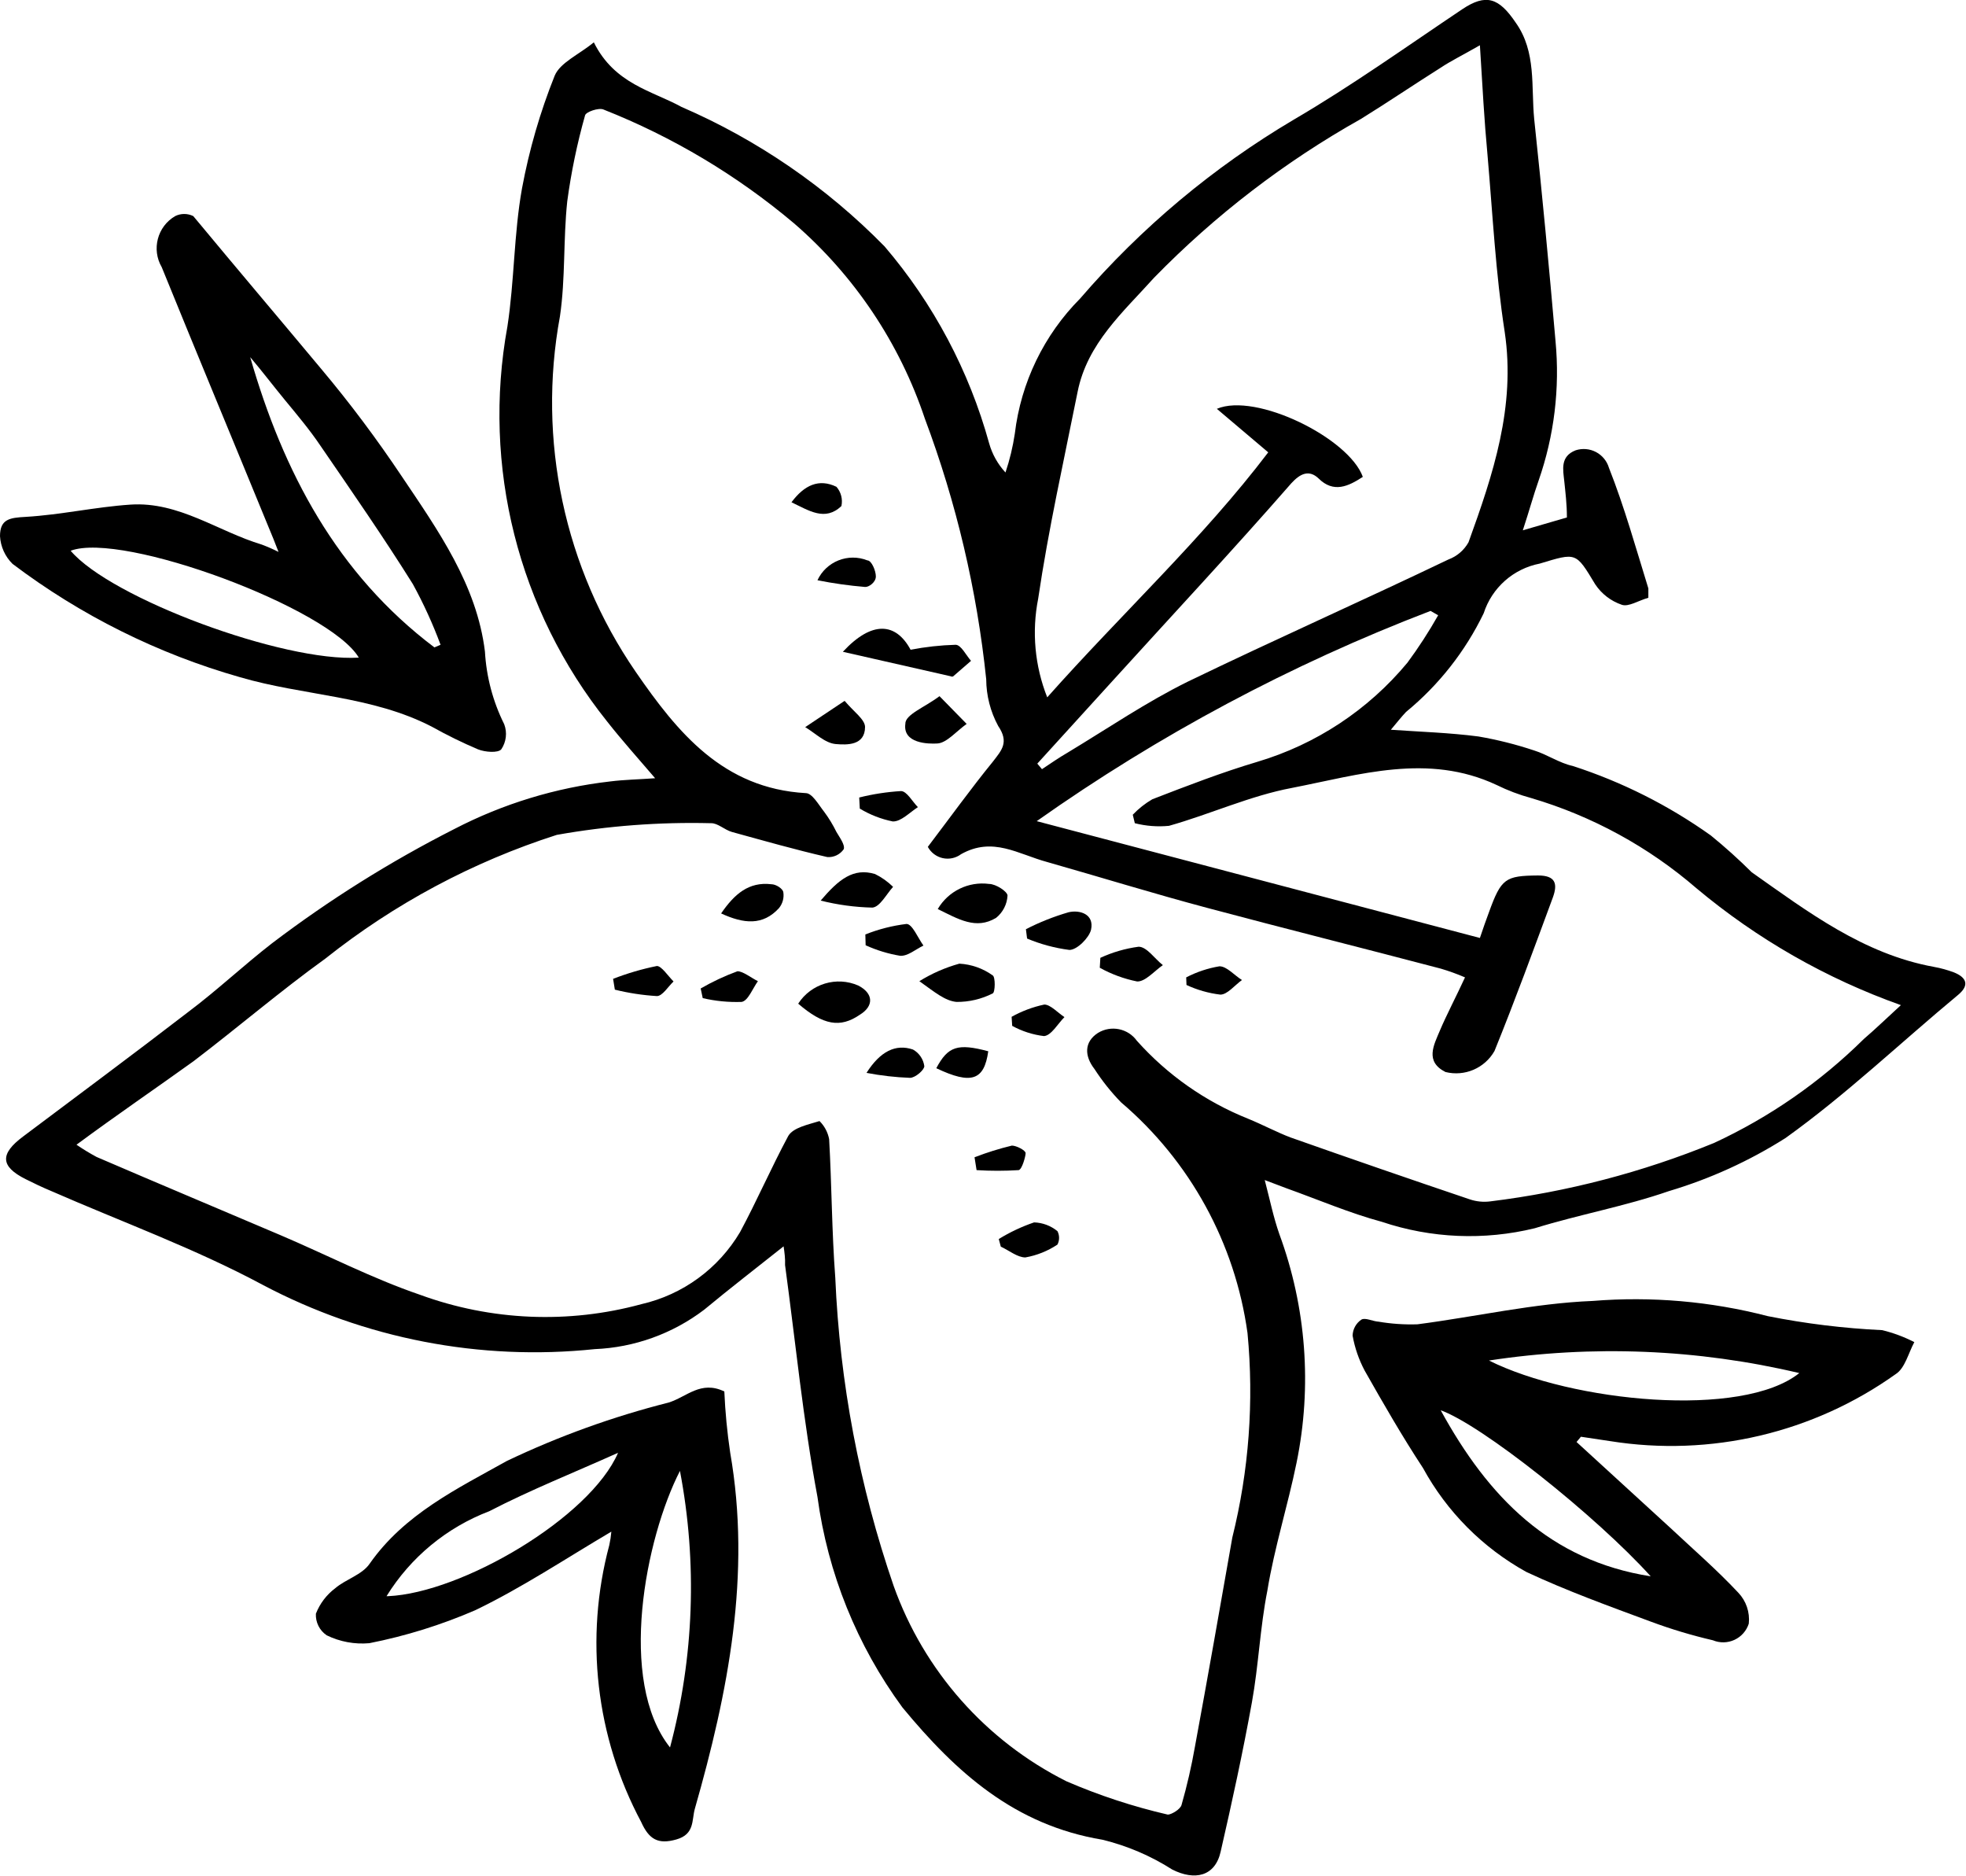
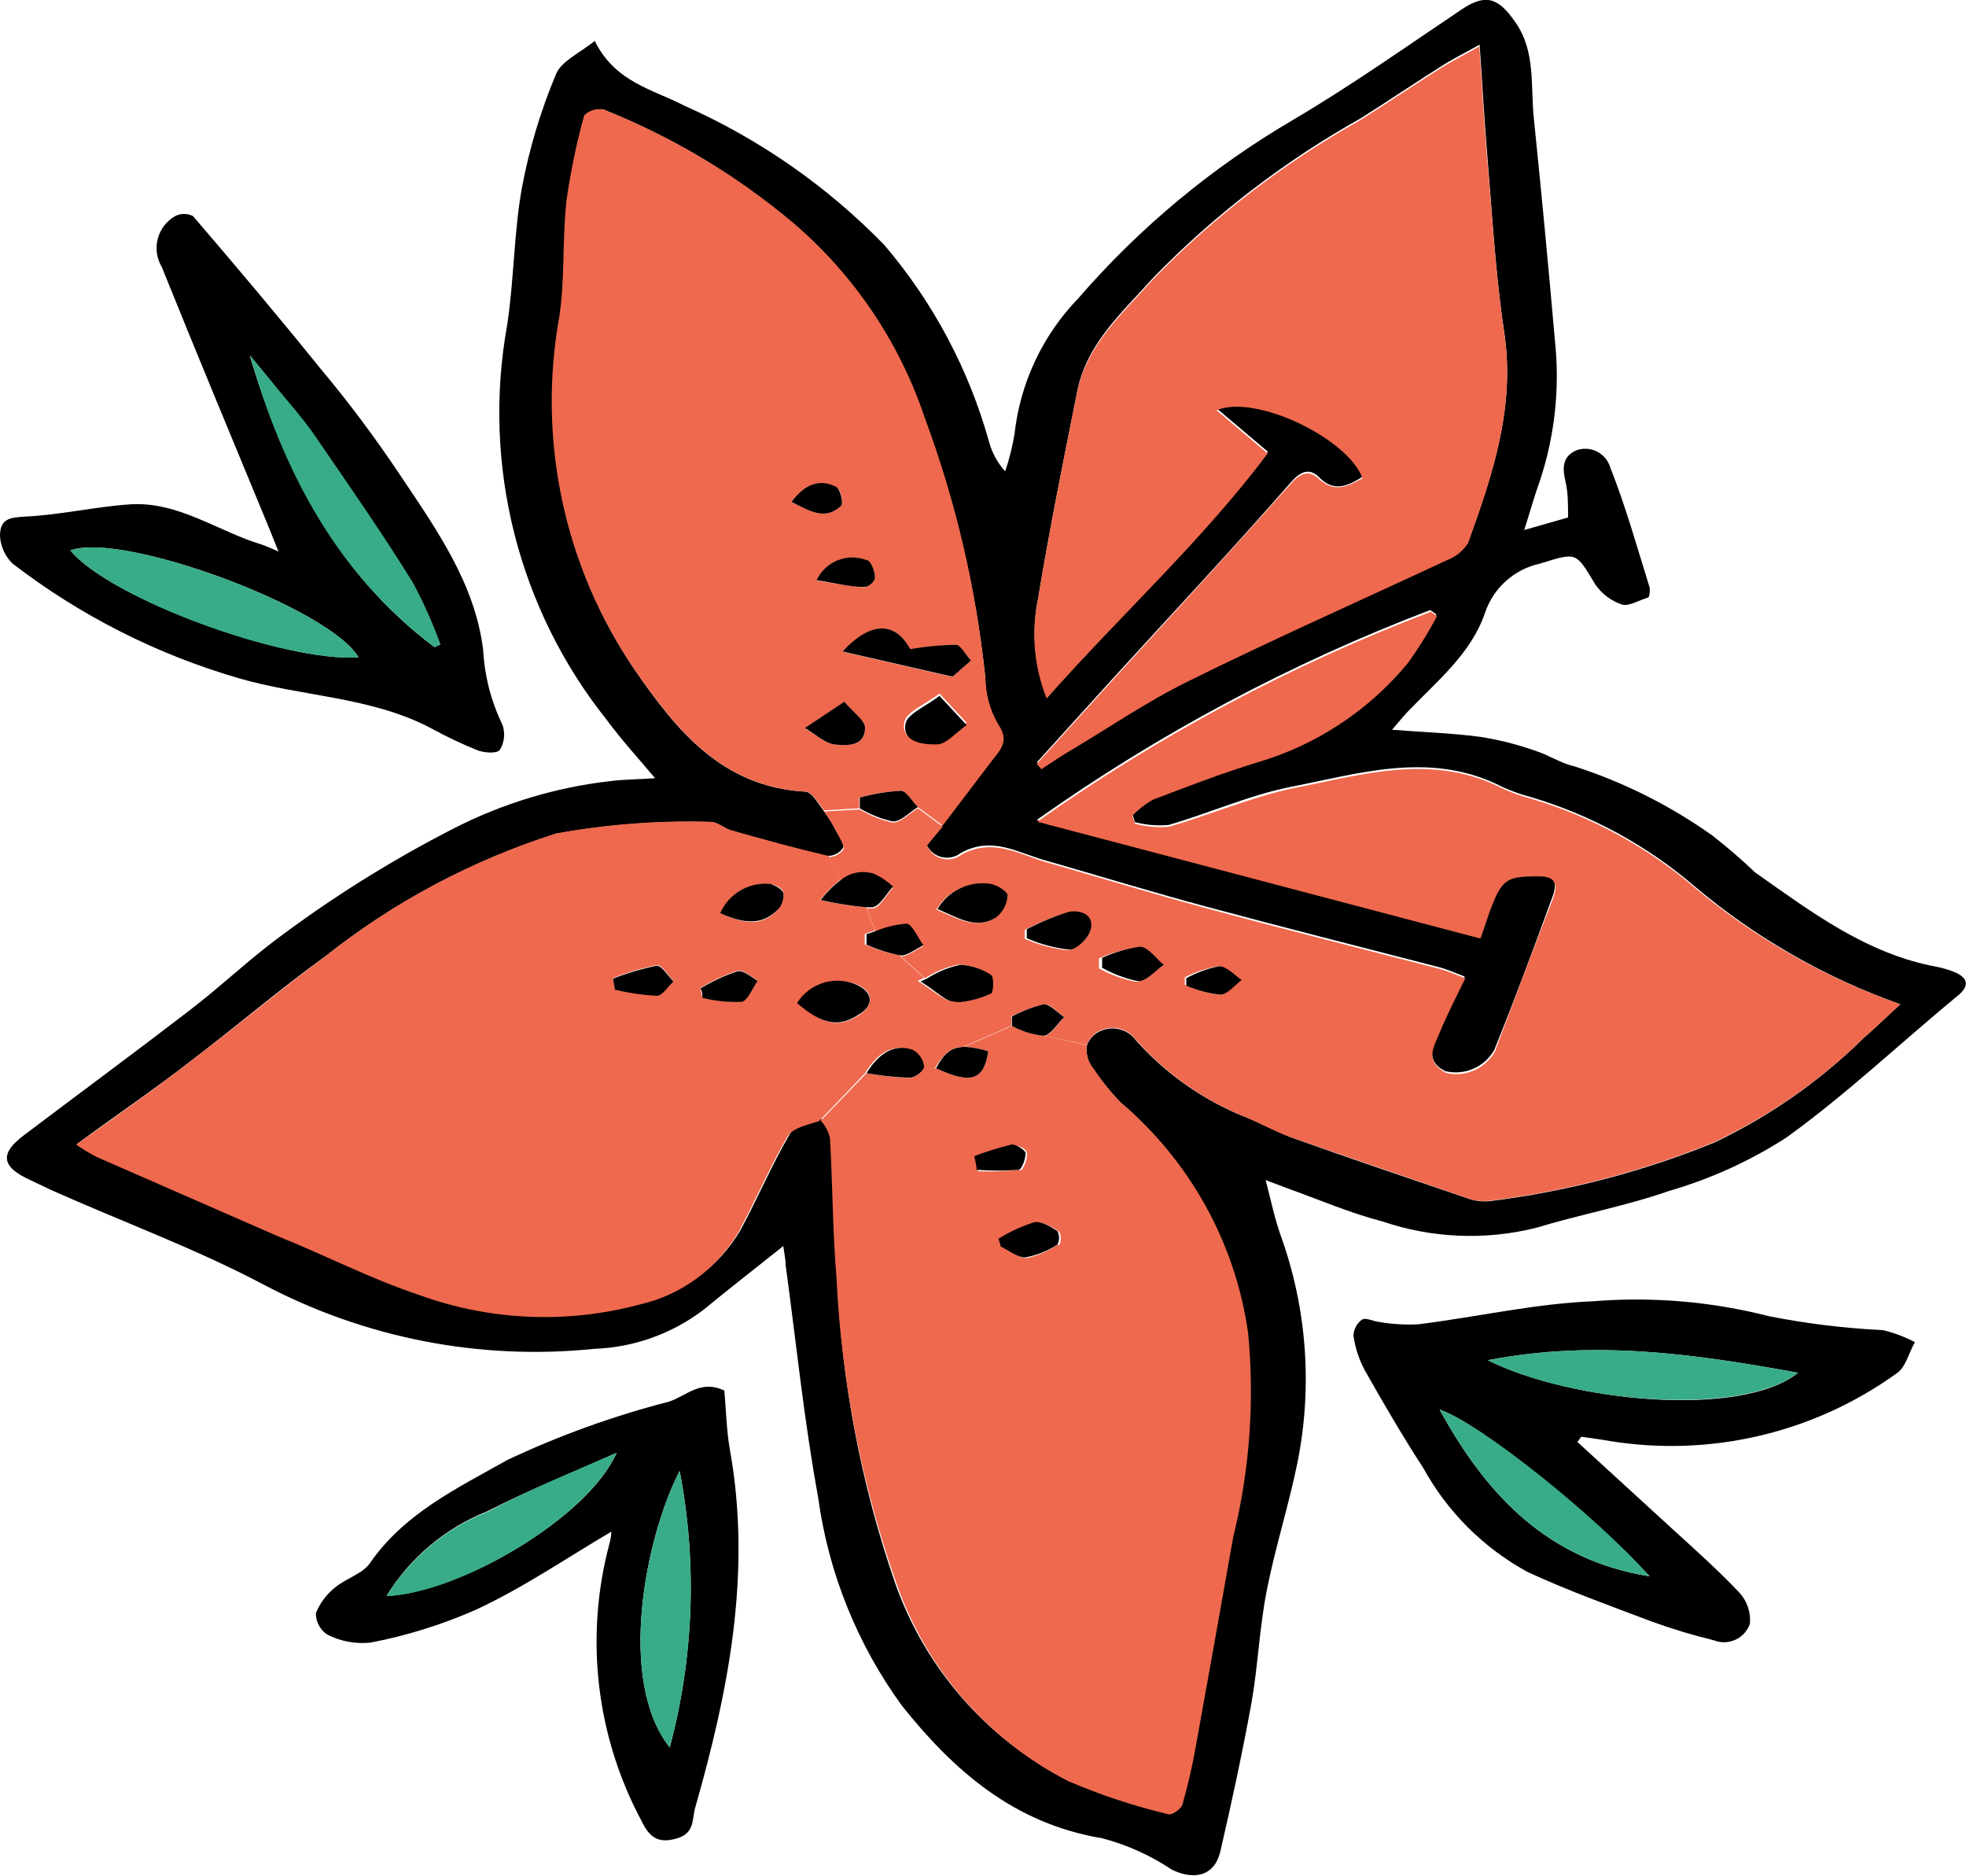
<svg xmlns="http://www.w3.org/2000/svg" viewBox="0 0 67.34 64.24">
+   <defs>
+     <style>.cls-1{fill:#ee694e;}.cls-2{fill:#38ac88;}</style>
+   </defs>
  <g id="Layer_2" data-name="Layer 2">
    <g id="Layer_1-2" data-name="Layer 1">
-       <path d="M26.84,42.68c-.93.74-1.84,1.44-2.72,2.17a6.65,6.65,0,0,1-3.75,1.35A19.9,19.9,0,0,1,9,44c-2.33-1.25-4.84-2.16-7.26-3.22-.29-.12-.58-.26-.86-.4C0,39.94,0,39.51.79,38.92c1.89-1.42,3.78-2.82,5.65-4.26,1-.75,1.9-1.6,2.88-2.36a41.07,41.07,0,0,1,6.24-3.91,15.39,15.39,0,0,1,5.34-1.63c.47-.06,1-.07,1.54-.11-.59-.69-1.14-1.3-1.65-1.95a16.81,16.81,0,0,1-3.41-13.52c.24-1.56.22-3.17.5-4.73A20.39,20.39,0,0,1,19,2.59c.19-.45.83-.72,1.34-1.14.71,1.43,2,1.66,3,2.21A21.93,21.93,0,0,1,30.3,8.44a17.57,17.57,0,0,1,3.58,6.74,2.44,2.44,0,0,0,.56,1,7.8,7.8,0,0,0,.32-1.33A7.89,7.89,0,0,1,37,10.22,29.45,29.45,0,0,1,44.31,4.1c2-1.17,3.86-2.5,5.77-3.78.82-.55,1.26-.4,1.84.46.71,1,.52,2.19.63,3.3.27,2.53.51,5.07.73,7.6a11.28,11.28,0,0,1-.58,4.78c-.17.48-.31,1-.54,1.7l1.51-.44c0-.46-.05-.85-.09-1.24s-.15-.85.39-1.06a.9.9,0,0,1,1.14.6c.53,1.34.92,2.74,1.35,4.13,0,.11,0,.25,0,.32-.35.1-.68.32-.91.24a1.78,1.78,0,0,1-.91-.7c-.67-1.11-.64-1.09-1.9-.71A2.52,2.52,0,0,0,50.82,21a10,10,0,0,1-2.66,3.38c-.16.17-.31.36-.52.61,1,.07,2,.1,3,.23a13,13,0,0,1,1.91.48c.45.14.86.43,1.32.53a17.37,17.37,0,0,1,4.73,2.38A18.93,18.93,0,0,1,60,29.87c1.93,1.36,3.83,2.8,6.24,3.24a3.9,3.9,0,0,1,.69.19c.42.17.54.43.15.76-2,1.66-3.84,3.42-5.92,4.91a16,16,0,0,1-4,1.82c-1.5.52-3.07.8-4.59,1.27a9.43,9.43,0,0,1-5.24-.22c-1.11-.3-2.18-.76-3.27-1.15l-.74-.28c.18.69.3,1.28.5,1.85a14.32,14.32,0,0,1,.59,7.83c-.3,1.47-.76,2.91-1,4.38-.25,1.26-.3,2.56-.53,3.83-.31,1.71-.68,3.41-1.07,5.11-.19.85-.89,1-1.66.61A7.93,7.93,0,0,0,37.76,63c-3-.5-5-2.29-6.85-4.53A15.74,15.74,0,0,1,28,51.26c-.49-2.62-.75-5.29-1.11-7.94C26.9,43.1,26.87,42.88,26.84,42.68ZM2.62,39.2a7.57,7.57,0,0,0,.69.42c2.09.9,4.19,1.78,6.28,2.67,1.6.68,3.16,1.49,4.8,2.05a12.5,12.5,0,0,0,7.58.32,5.3,5.3,0,0,0,3.38-2.47C25.93,41.11,26.41,40,27,38.9c.17-.29.69-.39,1.07-.51a1.18,1.18,0,0,1,.33.62c.09,1.58.09,3.16.21,4.74a37.35,37.35,0,0,0,2,10.56A12,12,0,0,0,36.53,61,20.21,20.21,0,0,0,40,62.14c.12,0,.43-.18.47-.33a19.51,19.51,0,0,0,.46-2c.44-2.38.86-4.77,1.28-7.16a20.8,20.8,0,0,0,.52-7,12.65,12.65,0,0,0-4.33-7.9,7.34,7.34,0,0,1-.91-1.14c-.35-.45-.36-.93.12-1.24a1,1,0,0,1,1.33.27,10.18,10.18,0,0,0,3.81,2.67c.49.2,1,.47,1.45.64q3.06,1.08,6.14,2.12a1.56,1.56,0,0,0,.71.07,29.85,29.85,0,0,0,7.66-2,18.16,18.16,0,0,0,5.13-3.56c.42-.36.81-.74,1.27-1.16a22.78,22.78,0,0,1-7-4,15.27,15.27,0,0,0-5.66-3.09,6.6,6.6,0,0,1-1.19-.45c-2.35-1.1-4.69-.35-7,.1-1.44.27-2.8.9-4.22,1.3a3.38,3.38,0,0,1-1.17-.09l-.07-.29a3,3,0,0,1,.67-.53c1.19-.46,2.38-.92,3.59-1.28a10.61,10.61,0,0,0,5.15-3.4,16,16,0,0,0,1.05-1.62L49,20.92a61.43,61.43,0,0,0-13.49,7.2l15.18,4c.12-.35.21-.62.31-.88.42-1.16.56-1.25,1.68-1.26.6,0,.68.28.51.75-.65,1.76-1.29,3.51-2,5.26a1.51,1.51,0,0,1-1.68.72c-.71-.36-.4-.92-.19-1.42s.56-1.17.86-1.82a7.31,7.31,0,0,0-.83-.3c-2.66-.7-5.34-1.37-8-2.08-1.84-.49-3.65-1.05-5.48-1.57-1-.27-1.86-.88-2.95-.27A.77.77,0,0,1,31.78,29c.76-1,1.48-2,2.23-2.92.3-.39.56-.66.18-1.22a3.39,3.39,0,0,1-.41-1.6,36,36,0,0,0-2.1-8.92A15.24,15.24,0,0,0,27.2,7.65a23.58,23.58,0,0,0-6.53-3.9c-.16-.07-.6.08-.63.2a21.32,21.32,0,0,0-.61,2.94c-.14,1.31-.06,2.65-.25,3.94A16.28,16.28,0,0,0,21.77,23c1.44,2.09,3,4,5.83,4.16.22,0,.44.4.63.64a4.38,4.38,0,0,1,.42.69c.11.19.3.44.25.59a.63.63,0,0,1-.56.27c-1.09-.25-2.18-.56-3.27-.86-.25-.07-.49-.31-.72-.3a26.39,26.39,0,0,0-5.28.4,25,25,0,0,0-7.93,4.24c-1.54,1.11-3,2.36-4.51,3.51C5.35,37.26,4,38.18,2.62,39.2ZM50.69,1.55c-.61.35-1,.54-1.33.76-.92.58-1.82,1.19-2.74,1.76a31.32,31.32,0,0,0-7.09,5.44c-1.06,1.18-2.29,2.25-2.62,3.91-.47,2.35-1,4.71-1.35,7.08a6,6,0,0,0,.31,3.38c2.57-2.89,5.32-5.43,7.57-8.39L41.68,14c1.34-.57,4.52,1,5,2.33-.49.32-1,.57-1.52.05-.32-.3-.62-.17-.93.17-2,2.29-4.12,4.56-6.18,6.83l-2.52,2.77.16.19c.3-.2.59-.4.9-.58,1.36-.82,2.68-1.72,4.1-2.42,3-1.45,6-2.78,8.92-4.18a1.31,1.31,0,0,0,.69-.59c.84-2.32,1.62-4.64,1.24-7.2-.31-2-.41-4-.59-6.07C50.84,4.13,50.78,3,50.69,1.55Z" />
-       <path d="M9.54,18.9c-.15-.38-.22-.57-.3-.75-1.23-3-2.48-6-3.7-9A1.28,1.28,0,0,1,6,7.4a.7.7,0,0,1,.62,0C8.08,9.16,9.54,10.88,11,12.63c1,1.19,1.91,2.41,2.76,3.68,1.25,1.86,2.57,3.72,2.85,6a6.4,6.4,0,0,0,.66,2.49.94.94,0,0,1-.1.86c-.11.13-.55.1-.8,0a16.27,16.27,0,0,1-1.57-.77c-2.06-1.07-4.4-1.06-6.58-1.7A23.67,23.67,0,0,1,.43,19.31,1.45,1.45,0,0,1,0,18.36c0-.59.34-.63.88-.66,1.2-.07,2.39-.34,3.59-.42,1.66-.11,3,.92,4.5,1.37A5.86,5.86,0,0,1,9.54,18.9Zm2.75,3.62c-1-1.69-8.09-4.33-9.87-3.66C3.8,20.49,9.71,22.68,12.29,22.52Zm2.59-.35.21-.09A15.56,15.56,0,0,0,14.14,20c-1-1.6-2.09-3.17-3.16-4.73-.37-.55-.8-1.06-1.22-1.57s-.79-1-1.19-1.47C9.7,16.16,11.54,19.65,14.88,22.17Z" />
-       <path d="M54,49.38l3.19,2.92c.79.74,1.61,1.45,2.35,2.24a1.33,1.33,0,0,1,.36,1.06.92.92,0,0,1-1.23.57,17.41,17.41,0,0,1-2.13-.64c-1.43-.53-2.87-1.05-4.26-1.7a9,9,0,0,1-3.54-3.56c-.71-1.08-1.36-2.21-2-3.34a4.09,4.09,0,0,1-.41-1.19.68.68,0,0,1,.3-.55c.13-.08.39.06.59.07a6.66,6.66,0,0,0,1.33.09c2-.26,4-.72,6-.8a18.09,18.09,0,0,1,6,.52,26.41,26.41,0,0,0,3.92.48,5,5,0,0,1,1.1.41c-.2.37-.32.89-.63,1.09a13.25,13.25,0,0,1-9.79,2.3l-1-.15ZM51,46.59c2.84,1.42,8.67,2,10.63.43A27.89,27.89,0,0,0,51,46.59Zm-1.66,1.69c1.64,3,3.76,5.16,7.2,5.7C54.69,51.93,50.72,48.76,49.31,48.28Z" />
-       <path d="M24.81,47.65a20.14,20.14,0,0,0,.2,2.09c.73,4.18-.07,8.21-1.21,12.2-.11.39,0,.87-.63,1.05s-.94,0-1.21-.6a13,13,0,0,1-1.09-9.48,3.4,3.4,0,0,0,.07-.46s0,0,0,0c-1.56.92-3.06,1.92-4.66,2.69a17.8,17.8,0,0,1-3.63,1.13A2.77,2.77,0,0,1,11.19,56a.84.84,0,0,1-.37-.74,2,2,0,0,1,.66-.87c.36-.31.92-.46,1.18-.84,1.19-1.7,3-2.57,4.7-3.52a29.89,29.89,0,0,1,5.54-2C23.52,47.84,24,47.26,24.81,47.65Zm-1.52,2.72c-1.18,2.3-2.15,7.19-.34,9.47A21.3,21.3,0,0,0,23.29,50.37Zm-10,4.29c2.53-.11,6.92-2.69,7.88-4.91-1.49.67-3,1.27-4.41,2A7.12,7.12,0,0,0,13.24,54.66Z" />
-       <path d="M28.87,22.32c1-1.08,1.82-1,2.32-.07a9.54,9.54,0,0,1,1.54-.17c.19,0,.36.36.53.55l-.61.53a.08.08,0,0,1-.08,0Z" />
-       <path d="M27.34,34.37a1.66,1.66,0,0,1,2.06-.62c.52.27.54.7.05,1C28.78,35.21,28.2,35.11,27.34,34.37Z" />
-       <path d="M31.49,33.6A5.26,5.26,0,0,1,32.86,33,2.16,2.16,0,0,1,34,33.4c.1.05.09.59,0,.62a2.68,2.68,0,0,1-1.24.29C32.37,34.27,32.05,34,31.49,33.6Z" />
-       <path d="M32.18,23.84l.93.95c-.34.24-.68.65-1,.67s-1.19,0-1.1-.67C31,24.47,31.66,24.23,32.18,23.84Z" />
-       <path d="M32.12,31.13a1.77,1.77,0,0,1,1.76-.86c.23,0,.63.26.63.4a1.05,1.05,0,0,1-.39.76C33.43,31.85,32.82,31.47,32.12,31.13Z" />
-       <path d="M35.14,31.82a8.22,8.22,0,0,1,1.46-.58c.38-.09.89.06.77.6-.07.28-.48.69-.74.69a5.58,5.58,0,0,1-1.45-.39Z" />
-       <path d="M28.11,30.84c.62-.73,1.12-1.13,1.86-.91a2.35,2.35,0,0,1,.62.44c-.23.25-.45.69-.71.71A8,8,0,0,1,28.11,30.84Z" />
-       <path d="M28.93,24c.32.38.69.63.7.89,0,.65-.63.62-1,.59s-.7-.37-1.05-.58Z" />
-       <path d="M24.7,31.28c.46-.67.95-1.09,1.72-1,.16,0,.39.15.41.27a.69.69,0,0,1-.15.55C26.13,31.7,25.48,31.64,24.7,31.28Z" />
-       <path d="M37.69,32.8A4.57,4.57,0,0,1,39,32.42c.28,0,.55.41.83.63-.29.2-.6.57-.88.56a4.42,4.42,0,0,1-1.28-.47Z" />
-       <path d="M34.21,42.43a6,6,0,0,1,1.21-.57,1.33,1.33,0,0,1,.8.3.5.5,0,0,1,0,.46,2.89,2.89,0,0,1-1.1.44c-.27,0-.56-.24-.84-.37Z" />
-       <path d="M29.64,32a5.63,5.63,0,0,1,1.41-.36c.2,0,.39.48.58.74-.27.13-.54.37-.8.35a4.71,4.71,0,0,1-1.18-.36Z" />
-       <path d="M29.43,27.31a7.86,7.86,0,0,1,1.43-.22c.2,0,.39.36.58.55-.28.18-.58.5-.86.49a3.53,3.53,0,0,1-1.13-.44Z" />
-       <path d="M24,33.85a8,8,0,0,1,1.26-.59c.19,0,.46.22.7.34-.18.25-.34.68-.56.71a5.09,5.09,0,0,1-1.33-.13Z" />
-       <path d="M21,33.52a9.15,9.15,0,0,1,1.5-.44c.16,0,.38.34.57.53-.19.18-.38.5-.57.5a8,8,0,0,1-1.44-.22Z" />
-       <path d="M29.68,36.74c.47-.74,1-1,1.59-.8a.77.77,0,0,1,.39.57c0,.13-.31.4-.49.4A9.86,9.86,0,0,1,29.68,36.74Z" />
-       <path d="M28,19.87a1.34,1.34,0,0,1,1.71-.68c.14,0,.29.35.29.55s-.24.37-.37.36A14.43,14.43,0,0,1,28,19.87Z" />
-       <path d="M34.65,34.82a4,4,0,0,1,1.12-.42c.21,0,.46.28.69.43-.23.23-.45.63-.7.65a3,3,0,0,1-1.09-.35Z" />
-       <path d="M33.85,36c-.14,1-.58,1.15-1.78.58C32.47,35.83,32.8,35.72,33.85,36Z" />
-       <path d="M40.63,33.47a3.83,3.83,0,0,1,1.14-.38c.25,0,.51.31.77.47-.25.18-.5.5-.74.5a3.82,3.82,0,0,1-1.16-.33Z" />
-       <path d="M27.11,17.2c.44-.59.94-.82,1.54-.53a.76.76,0,0,1,.17.66C28.26,17.86,27.72,17.49,27.11,17.2Z" />
-       <path d="M33.38,39.63a10,10,0,0,1,1.28-.4c.15,0,.47.16.47.26s-.12.56-.24.58a11.51,11.51,0,0,1-1.44,0Z" />
+       <path d="M67.2,33.54c.41.17.54.44.15.77-2,1.65-3.85,3.41-5.92,4.9a15.25,15.25,0,0,1-4,1.82c-1.49.52-3.07.81-4.58,1.27a9.34,9.34,0,0,1-5.24-.22c-1.12-.29-2.18-.75-3.27-1.14l-.74-.28c.18.68.3,1.28.5,1.85a14.51,14.51,0,0,1,.59,7.83c-.3,1.47-.76,2.9-1.05,4.37-.25,1.27-.3,2.57-.52,3.83-.31,1.71-.68,3.42-1.07,5.11-.2.85-.9,1-1.67.62A7.88,7.88,0,0,0,38,63.2c-3-.5-5.06-2.29-6.85-4.53a15.74,15.74,0,0,1-2.88-7.16c-.48-2.63-.75-5.29-1.11-7.94,0-.22-.06-.45-.08-.65-.94.75-1.84,1.45-2.73,2.18a6.56,6.56,0,0,1-3.74,1.34A19.9,19.9,0,0,1,9.26,44.23C6.93,43,4.42,42.08,2,41l-.86-.41c-.84-.42-.87-.86-.09-1.45,1.88-1.42,3.78-2.82,5.64-4.25,1-.76,1.9-1.61,2.89-2.37a41.78,41.78,0,0,1,6.23-3.91A15.67,15.67,0,0,1,21.14,27c.48-.06.95-.06,1.55-.1-.59-.7-1.15-1.31-1.66-2a16.87,16.87,0,0,1-3.41-13.51c.24-1.57.23-3.18.51-4.73a19.28,19.28,0,0,1,1.16-3.86c.18-.46.82-.73,1.33-1.15.71,1.43,2,1.66,3.05,2.21a22,22,0,0,1,6.87,4.78,17.7,17.7,0,0,1,3.59,6.75,2.44,2.44,0,0,0,.55,1A8,8,0,0,0,35,15.11a7.93,7.93,0,0,1,2.19-4.65,29.25,29.25,0,0,1,7.36-6.11c2-1.18,3.86-2.5,5.77-3.78.82-.55,1.26-.4,1.84.45.7,1,.51,2.19.63,3.31q.39,3.8.72,7.59A11.41,11.41,0,0,1,53,16.7c-.18.49-.32,1-.54,1.7l1.5-.43c0-.47,0-.86-.09-1.24s-.15-.85.4-1.07a.9.9,0,0,1,1.14.61c.53,1.34.92,2.74,1.35,4.12,0,.11,0,.25-.05.32-.34.1-.68.32-.91.24a1.8,1.8,0,0,1-.91-.69c-.67-1.12-.63-1.1-1.89-.71a2.56,2.56,0,0,0-1.89,1.7c-.48,1.4-1.66,2.34-2.66,3.39-.16.17-.31.36-.52.6,1,.08,2,.11,3,.24a10.48,10.48,0,0,1,1.91.48c.45.14.87.43,1.33.53a17.34,17.34,0,0,1,4.73,2.37,19.08,19.08,0,0,1,1.46,1.26c1.93,1.36,3.83,2.8,6.24,3.24A3.34,3.34,0,0,1,67.2,33.54Zm-3.13,2.27c.41-.36.8-.74,1.27-1.17a22.64,22.64,0,0,1-7-4,15.34,15.34,0,0,0-5.67-3.1,5.84,5.84,0,0,1-1.18-.45c-2.35-1.09-4.7-.35-7,.1-1.43.28-2.8.9-4.21,1.31a3.38,3.38,0,0,1-1.17-.1c0-.09-.05-.19-.08-.29a3.05,3.05,0,0,1,.68-.53c1.18-.45,2.37-.91,3.58-1.28a10.52,10.52,0,0,0,5.16-3.4,13.42,13.42,0,0,0,1-1.61l-.21-.15a60.68,60.68,0,0,0-13.48,7.19l15.18,4c.12-.34.21-.61.3-.88.43-1.16.57-1.24,1.68-1.25.6,0,.68.28.51.75-.64,1.75-1.29,3.51-2,5.26a1.52,1.52,0,0,1-1.68.72c-.72-.37-.41-.93-.19-1.42s.55-1.18.86-1.82c-.35-.13-.59-.24-.84-.31-2.66-.69-5.33-1.36-8-2.08-1.83-.49-3.65-1.05-5.47-1.57-1-.27-1.86-.87-2.95-.27A.77.77,0,0,1,32,29.2l.51-.68,1.71-2.25c.3-.38.57-.66.19-1.22A3.27,3.27,0,0,1,34,23.46a36.19,36.19,0,0,0-2.11-8.93,15.07,15.07,0,0,0-4.48-6.64A23.67,23.67,0,0,0,20.92,4a.75.75,0,0,0-.64.21,22.9,22.9,0,0,0-.61,2.94c-.14,1.31-.05,2.64-.24,3.94A16.29,16.29,0,0,0,22,23.2c1.43,2.08,3,4,5.83,4.16.22,0,.44.4.62.64a4.43,4.43,0,0,1,.43.69c.1.19.29.43.25.59a.63.63,0,0,1-.5.28h-.06c-1.1-.26-2.19-.56-3.28-.87-.24-.07-.48-.31-.71-.29a25.62,25.62,0,0,0-5.28.4A24.79,24.79,0,0,0,11.39,33c-1.55,1.12-3,2.36-4.51,3.51-1.28,1-2.61,1.9-4,2.92a6.38,6.38,0,0,0,.7.42l6.27,2.67c1.6.68,3.16,1.49,4.81,2a12.58,12.58,0,0,0,7.58.33,5.28,5.28,0,0,0,3.37-2.47c.59-1.09,1.07-2.23,1.69-3.29.17-.29.69-.39,1.08-.52a1.17,1.17,0,0,1,.32.62c.09,1.58.09,3.17.22,4.75a36.87,36.87,0,0,0,2,10.55,12.09,12.09,0,0,0,5.85,6.7,20.82,20.82,0,0,0,3.45,1.14c.12,0,.42-.18.47-.33a19.51,19.51,0,0,0,.46-2q.65-3.59,1.28-7.16a20.84,20.84,0,0,0,.51-7A12.63,12.63,0,0,0,38.63,38a7.91,7.91,0,0,1-.92-1.14,1,1,0,0,1-.23-.81.82.82,0,0,1,.36-.44,1,1,0,0,1,1.33.28A10,10,0,0,0,43,38.54c.49.2,1,.47,1.45.65,2,.72,4.09,1.42,6.14,2.12a1.66,1.66,0,0,0,.7.07,30.23,30.23,0,0,0,7.67-2A18.73,18.73,0,0,0,64.07,35.81Zm-13.53-17c.84-2.32,1.62-4.64,1.23-7.2-.3-2-.41-4.05-.58-6.08-.1-1.17-.16-2.35-.26-3.75-.61.34-1,.53-1.33.75-.92.58-1.82,1.19-2.74,1.77a31.26,31.26,0,0,0-7.09,5.44c-1.05,1.18-2.29,2.25-2.62,3.9-.47,2.36-.95,4.72-1.34,7.09a5.89,5.89,0,0,0,.3,3.38c2.57-2.9,5.32-5.44,7.57-8.39l-1.75-1.48c1.33-.57,4.51,1,5,2.33-.5.32-1,.56-1.52,0-.33-.3-.62-.17-.93.18-2,2.29-4.12,4.55-6.19,6.82l-2.52,2.78.16.18c.3-.19.6-.4.9-.58,1.37-.81,2.69-1.72,4.11-2.42,2.94-1.44,5.94-2.77,8.91-4.17A1.38,1.38,0,0,0,50.54,18.83Z" transform="translate(-0.25 -0.25)" />
+       <path d="M65.84,46.21c-.21.37-.32.88-.64,1.08a13.21,13.21,0,0,1-9.79,2.31c-.33-.06-.67-.1-1-.15l-.13.18,3.19,2.92c.8.73,1.61,1.45,2.35,2.23a1.4,1.4,0,0,1,.37,1.07.94.94,0,0,1-1.24.57,19.86,19.86,0,0,1-2.12-.64c-1.43-.54-2.88-1.06-4.26-1.7A9,9,0,0,1,49,50.52c-.71-1.09-1.36-2.21-2-3.34A3.58,3.58,0,0,1,46.61,46a.7.7,0,0,1,.29-.56c.14-.08.39.06.59.08a6.07,6.07,0,0,0,1.34.08c2-.25,4-.71,6-.79a18.33,18.33,0,0,1,6,.51,26.74,26.74,0,0,0,3.92.48A4.85,4.85,0,0,1,65.84,46.21Zm-14.63.62c2.85,1.42,8.67,2,10.63.43C58.33,46.62,54.87,46.12,51.21,46.83Zm5.54,7.4c-1.81-2-5.78-5.23-7.19-5.71C51.2,51.52,53.32,53.68,56.75,54.23Z" transform="translate(-0.25 -0.25)" />
+       <path class="cls-1" d="M65.34,34.64c-.47.43-.86.81-1.27,1.17a18.73,18.73,0,0,1-5.13,3.56,30.23,30.23,0,0,1-7.67,2,1.66,1.66,0,0,1-.7-.07c-2-.7-4.1-1.4-6.14-2.12-.5-.18-1-.45-1.45-.65a10,10,0,0,1-3.81-2.66,1,1,0,0,0-1.33-.28.82.82,0,0,0-.36.44L36,35.72c.25,0,.47-.41.71-.64-.24-.16-.48-.46-.7-.44a4.65,4.65,0,0,0-1.12.42l0,.32-1.65.72-.16-1.53a3.29,3.29,0,0,0,1.09-.3c.08,0,.1-.57,0-.63a2.08,2.08,0,0,0-1.1-.36,3.43,3.43,0,0,0-1.14.47L31.11,33c.24,0,.51-.23.77-.35-.2-.26-.39-.74-.58-.74a3.45,3.45,0,0,0-1.06.24l-.3-.79h.18c.26,0,.48-.46.72-.71a2.52,2.52,0,0,0-.63-.43,1.2,1.2,0,0,0-1.14.2l-.42-.82a.63.63,0,0,0,.5-.28c0-.16-.15-.4-.25-.59a4.43,4.43,0,0,0-.43-.69l1.23-.07a3.71,3.71,0,0,0,1.13.45c.28,0,.57-.32.86-.49l.85.63L32,29.2a.77.77,0,0,0,1.18.32c1.09-.6,2,0,2.95.27,1.82.52,3.64,1.08,5.47,1.57,2.66.72,5.33,1.39,8,2.08.25.07.49.18.84.31-.31.64-.61,1.22-.86,1.82s-.53,1,.19,1.42a1.52,1.52,0,0,0,1.68-.72c.66-1.75,1.31-3.51,2-5.26.17-.47.09-.76-.51-.75-1.11,0-1.25.09-1.68,1.25-.09.27-.18.54-.3.88l-15.18-4a60.68,60.68,0,0,1,13.48-7.19l.21.15a13.42,13.42,0,0,1-1,1.61,10.52,10.52,0,0,1-5.16,3.4c-1.21.37-2.4.83-3.58,1.28a3.05,3.05,0,0,0-.68.53c0,.1.05.2.08.29a3.38,3.38,0,0,0,1.17.1c1.41-.41,2.78-1,4.21-1.31,2.31-.45,4.66-1.19,7-.1a5.84,5.84,0,0,0,1.18.45,15.34,15.34,0,0,1,5.67,3.1A22.64,22.64,0,0,0,65.34,34.64ZM42,34.31c.25,0,.5-.32.74-.5-.25-.17-.52-.48-.77-.47a3.92,3.92,0,0,0-1.14.38,2.09,2.09,0,0,1,0,.25A3.93,3.93,0,0,0,42,34.31Zm-1.93-1c-.27-.22-.54-.62-.82-.62a4.71,4.71,0,0,0-1.36.38l0,.34a4.24,4.24,0,0,0,1.27.46C39.52,33.86,39.82,33.49,40.11,33.29Zm-2.5-1.21c.13-.54-.39-.68-.77-.6a9,9,0,0,0-1.45.59l0,.31a5,5,0,0,0,1.46.39C37.13,32.77,37.54,32.37,37.61,32.08Zm-3.25-.41a1,1,0,0,0,.4-.76c0-.14-.41-.39-.64-.4a1.79,1.79,0,0,0-1.76.87C33.06,31.71,33.68,32.1,34.36,31.67Z" transform="translate(-0.25 -0.25)" />
+       <path class="cls-2" d="M61.84,47.26c-2,1.54-7.78,1-10.63-.43C54.87,46.12,58.33,46.62,61.84,47.26Z" transform="translate(-0.25 -0.25)" />
+       <path class="cls-2" d="M49.56,48.52c1.41.48,5.38,3.66,7.19,5.71C53.32,53.68,51.2,51.52,49.56,48.52Z" transform="translate(-0.25 -0.25)" />
+       <path class="cls-1" d="M51.77,11.63c.39,2.56-.39,4.88-1.23,7.2a1.38,1.38,0,0,1-.7.59c-3,1.4-6,2.73-8.91,4.17-1.42.7-2.74,1.61-4.11,2.42-.3.18-.6.39-.9.58l-.16-.18,2.52-2.78c2.07-2.27,4.14-4.53,6.19-6.82.31-.35.6-.48.93-.18.56.52,1,.28,1.52,0-.48-1.35-3.66-2.9-5-2.33l1.75,1.48c-2.25,3-5,5.49-7.57,8.39a5.89,5.89,0,0,1-.3-3.38c.39-2.37.87-4.73,1.34-7.09.33-1.65,1.57-2.72,2.62-3.9a31.26,31.26,0,0,1,7.09-5.44c.92-.58,1.82-1.19,2.74-1.77.35-.22.72-.41,1.33-.75.1,1.4.16,2.58.26,3.75C51.36,7.58,51.47,9.62,51.77,11.63Z" transform="translate(-0.25 -0.25)" />
+       <path class="cls-1" d="M43,45.89a20.84,20.84,0,0,1-.51,7q-.63,3.57-1.28,7.16a19.51,19.51,0,0,1-.46,2c-.05.15-.35.36-.47.33a20.82,20.82,0,0,1-3.45-1.14,12.09,12.09,0,0,1-5.85-6.7A36.87,36.87,0,0,1,28.9,44c-.13-1.58-.13-3.17-.22-4.75a1.17,1.17,0,0,0-.32-.62L29.93,37a11.21,11.21,0,0,0,1.48.17.72.72,0,0,0,.48-.34h.42c1.2.56,1.64.43,1.79-.58a3.18,3.18,0,0,0-.83-.15l1.65-.72a2.88,2.88,0,0,0,1.08.34l1.48.32a1,1,0,0,0,.23.81A7.91,7.91,0,0,0,38.63,38,12.63,12.63,0,0,1,43,45.89Zm-6.47-3a.5.5,0,0,0,0-.46c-.24-.16-.57-.36-.8-.3a5.29,5.29,0,0,0-1.21.56c0,.09,0,.17.07.26.28.14.58.4.84.38A2.94,2.94,0,0,0,36.48,42.87Zm-1.34-2.56c.11,0,.25-.38.24-.57s-.33-.3-.47-.27a12,12,0,0,0-1.29.4c0,.16.05.31.08.47A9.89,9.89,0,0,0,35.14,40.31Z" transform="translate(-0.25 -0.25)" />
+       <path d="M42.78,33.81c-.24.18-.49.5-.74.5A3.93,3.93,0,0,1,40.88,34a2.09,2.09,0,0,0,0-.25A3.92,3.92,0,0,1,42,33.34C42.26,33.33,42.53,33.64,42.78,33.81Z" transform="translate(-0.25 -0.25)" />
+       <path d="M39.29,32.67c.28,0,.55.4.82.62-.29.2-.59.57-.88.56A4.24,4.24,0,0,1,38,33.39l0-.34A4.71,4.71,0,0,1,39.29,32.67Z" transform="translate(-0.25 -0.25)" />
+       <path d="M36.84,31.48c.38-.08.9.06.77.6-.07.29-.48.69-.73.69a5,5,0,0,1-1.46-.39l0-.31A9,9,0,0,1,36.84,31.48Z" transform="translate(-0.25 -0.25)" />
+       <path d="M36.47,42.41a.5.5,0,0,1,0,.46,2.94,2.94,0,0,1-1.11.44c-.26,0-.56-.24-.84-.38,0-.09-.05-.17-.07-.26a5.29,5.29,0,0,1,1.21-.56C35.9,42.05,36.23,42.25,36.47,42.41Z" transform="translate(-0.25 -0.25)" />
+       <path d="M36,34.64c.22,0,.46.28.7.44-.24.23-.46.62-.71.64a2.88,2.88,0,0,1-1.08-.34l0-.32A4.65,4.65,0,0,1,36,34.64Z" transform="translate(-0.25 -0.25)" />
+       <path d="M35.38,39.74c0,.19-.13.56-.24.57a9.89,9.89,0,0,1-1.44,0c0-.16-.05-.31-.08-.47a12,12,0,0,1,1.29-.4C35.05,39.44,35.37,39.63,35.38,39.74Z" transform="translate(-0.25 -0.25)" />
+       <path class="cls-1" d="M34.44,25.05c.38.56.11.84-.19,1.22l-1.71,2.25-.85-.63c-.2-.2-.39-.55-.59-.56a7,7,0,0,0-1.42.23c0,.12,0,.25,0,.37L28.47,28c-.18-.24-.4-.63-.62-.64C25,27.2,23.45,25.28,22,23.2a16.29,16.29,0,0,1-2.59-12.12c.19-1.3.1-2.63.24-3.94a22.9,22.9,0,0,1,.61-2.94A.75.75,0,0,1,20.92,4a23.67,23.67,0,0,1,6.52,3.9,15.07,15.07,0,0,1,4.48,6.64A36.19,36.19,0,0,1,34,23.46,3.27,3.27,0,0,0,34.44,25.05Zm-1.55-1.64.62-.54c-.18-.19-.35-.53-.53-.54a9.6,9.6,0,0,0-1.55.16c-.5-.94-1.31-1-2.32.08l3.71.85ZM33.36,25l-.93-1c-.53.4-1.16.64-1.21,1-.09.69.69.68,1.1.66S33,25.28,33.36,25ZM30.22,20c0-.2-.15-.53-.29-.56a1.35,1.35,0,0,0-1.71.69c.62.09,1.12.2,1.63.23C30,20.36,30.22,20.11,30.22,20Zm-1.34,5.76c.37,0,1,.07,1-.58,0-.26-.39-.51-.71-.89l-1.35.9C28.17,25.38,28.51,25.72,28.88,25.75Zm.18-8.18c.09-.08,0-.58-.17-.65-.6-.3-1.1-.06-1.53.52C28,17.73,28.51,18.1,29.06,17.57Z" transform="translate(-0.25 -0.25)" />
+       <path d="M34.76,30.91a1,1,0,0,1-.4.76c-.68.43-1.3,0-2-.29a1.79,1.79,0,0,1,1.76-.87C34.35,30.52,34.76,30.77,34.76,30.91Z" transform="translate(-0.25 -0.25)" />
+       <path d="M34.2,33.64c.1.06.08.59,0,.63a3.29,3.29,0,0,1-1.09.3H33c-.35,0-.66-.37-1.22-.71l.22-.1a3.43,3.43,0,0,1,1.14-.47A2.08,2.08,0,0,1,34.2,33.64Z" transform="translate(-0.25 -0.25)" />
+       <path d="M34.1,36.25c-.15,1-.59,1.14-1.79.58.28-.51.51-.73,1-.73A3.18,3.18,0,0,1,34.1,36.25Z" transform="translate(-0.25 -0.25)" />
+       <path d="M33.51,22.87l-.62.54h-.07l-3.71-.85c1-1.08,1.82-1,2.32-.08A9.6,9.6,0,0,1,33,22.33C33.16,22.34,33.33,22.68,33.51,22.87Z" transform="translate(-0.25 -0.25)" />
+       <path class="cls-1" d="M33.11,34.57l.16,1.53c-.45,0-.68.22-1,.73h-.42a.13.13,0,0,0,0-.06.73.73,0,0,0-.39-.57c-.62-.19-1.12.05-1.58.8l-1.57,1.64c-.39.13-.91.23-1.08.52-.62,1.06-1.1,2.2-1.69,3.29a5.28,5.28,0,0,1-3.37,2.47,12.58,12.58,0,0,1-7.58-.33c-1.65-.55-3.21-1.36-4.81-2L3.56,39.87a6.38,6.38,0,0,1-.7-.42c1.41-1,2.74-1.94,4-2.92,1.52-1.15,3-2.39,4.51-3.51a24.79,24.79,0,0,1,7.93-4.23,25.62,25.62,0,0,1,5.28-.4c.23,0,.47.22.71.29,1.09.31,2.18.61,3.28.87h.06l.42.82a3.57,3.57,0,0,0-.71.7,11.74,11.74,0,0,0,1.58.25l.3.79-.35.12c0,.12,0,.24,0,.36a5.2,5.2,0,0,0,1.18.37h0l.85.78-.22.1c.56.34.87.67,1.22.71ZM29.69,35c.49-.32.47-.76,0-1a1.63,1.63,0,0,0-2.06.62C28.45,35.36,29,35.46,29.69,35Zm-2.77-3.65a.71.71,0,0,0,.16-.54c0-.12-.26-.25-.41-.28a1.69,1.69,0,0,0-1.72,1C25.73,31.89,26.37,32,26.92,31.37Zm-1.27,3.19c.22,0,.37-.47.55-.72-.23-.12-.5-.38-.69-.33a6.34,6.34,0,0,0-1.27.59c0,.11.05.21.07.32A4.78,4.78,0,0,0,25.65,34.56Zm-2.33-.7c-.19-.19-.4-.56-.57-.54a9.15,9.15,0,0,0-1.5.44l.06.38a7.94,7.94,0,0,0,1.44.21C22.94,34.35,23.13,34,23.32,33.86Z" transform="translate(-0.25 -0.25)" />
+       <path d="M32.43,24.08l.93,1c-.35.24-.69.65-1,.66s-1.19,0-1.1-.66C31.27,24.72,31.9,24.48,32.43,24.08Z" transform="translate(-0.25 -0.25)" />
+       <path d="M31.9,36.76a.13.13,0,0,1,0,.06.72.72,0,0,1-.48.34A11.21,11.21,0,0,1,29.93,37c.46-.75,1-1,1.58-.8A.73.73,0,0,1,31.9,36.76Z" transform="translate(-0.25 -0.25)" />
+       <path d="M31.3,31.88c.19,0,.38.48.58.74-.26.12-.53.35-.77.35h0a5.2,5.2,0,0,1-1.18-.37c0-.12,0-.24,0-.36l.35-.12A3.45,3.45,0,0,1,31.3,31.88Z" transform="translate(-0.25 -0.25)" />
+       <path d="M31.1,27.33c.2,0,.39.36.59.56-.29.17-.58.5-.86.49a3.71,3.71,0,0,1-1.13-.45c0-.12,0-.25,0-.37A7,7,0,0,1,31.1,27.33Z" transform="translate(-0.25 -0.25)" />
+       <path d="M30.21,30.18a2.52,2.52,0,0,1,.63.43c-.24.25-.46.69-.72.71h-.18a11.74,11.74,0,0,1-1.58-.25,3.57,3.57,0,0,1,.71-.7A1.2,1.2,0,0,1,30.21,30.18Z" transform="translate(-0.25 -0.25)" />
+       <path d="M29.93,19.43c.14,0,.28.36.29.56s-.25.37-.37.36c-.51,0-1-.14-1.63-.23A1.35,1.35,0,0,1,29.93,19.43Z" transform="translate(-0.25 -0.25)" />
+       <path d="M29.88,25.17c0,.65-.63.61-1,.58s-.71-.37-1.06-.57l1.35-.9C29.49,24.66,29.87,24.91,29.88,25.17Z" transform="translate(-0.25 -0.25)" />
+       <path d="M29.65,34c.51.26.53.7,0,1-.66.44-1.24.34-2.1-.4A1.63,1.63,0,0,1,29.65,34Z" transform="translate(-0.25 -0.25)" />
+       <path d="M28.89,16.92c.14.07.26.57.17.65-.55.53-1.1.16-1.7-.13C27.79,16.86,28.29,16.62,28.89,16.92Z" transform="translate(-0.25 -0.25)" />
+       <path d="M27.08,30.83a.71.71,0,0,1-.16.54c-.55.58-1.19.52-2,.15a1.69,1.69,0,0,1,1.72-1C26.82,30.58,27.05,30.71,27.08,30.83Z" transform="translate(-0.25 -0.25)" />
+       <path d="M26.2,33.84c-.18.25-.33.68-.55.72a4.78,4.78,0,0,1-1.34-.14c0-.11,0-.21-.07-.32a6.34,6.34,0,0,1,1.27-.59C25.7,33.46,26,33.72,26.2,33.84Z" transform="translate(-0.25 -0.25)" />
+       <path d="M21.19,52.7a.09.09,0,0,1,0,0c-1.56.92-3,1.91-4.63,2.67a16.73,16.73,0,0,1-3.62,1.13,2.65,2.65,0,0,1-1.49-.28.87.87,0,0,1-.38-.73,2.16,2.16,0,0,1,.66-.88c.37-.31.93-.46,1.19-.83,1.18-1.71,3-2.57,4.7-3.53a31.11,31.11,0,0,1,5.54-2c.61-.2,1.09-.77,1.9-.38.06.64.07,1.37.2,2.08.74,4.19-.06,8.22-1.2,12.21-.11.38,0,.87-.64,1.05s-.93-.05-1.2-.61a13,13,0,0,1-1.1-9.47,2,2,0,0,0,.07-.41l0,0Zm2,7.39a21.17,21.17,0,0,0,.34-9.47C22.35,52.91,21.38,57.8,23.19,60.09Zm-9.7-5.19C16,54.79,20.4,52.22,21.37,50c-1.5.67-3,1.27-4.42,2A7.15,7.15,0,0,0,13.49,54.9Z" transform="translate(-0.25 -0.25)" />
+       <path class="cls-2" d="M23.53,50.62a21.17,21.17,0,0,1-.34,9.47C21.38,57.8,22.35,52.91,23.53,50.62Z" transform="translate(-0.25 -0.25)" />
+       <path d="M22.75,33.32c.17,0,.38.35.57.54-.19.17-.38.49-.57.49a7.94,7.94,0,0,1-1.44-.21l-.06-.38A9.15,9.15,0,0,1,22.75,33.32Z" transform="translate(-0.25 -0.25)" />
+       <path d="M21.19,52.7l0,0,0,0A.09.09,0,0,0,21.19,52.7Z" transform="translate(-0.25 -0.25)" />
+       <path class="cls-2" d="M21.37,50c-1,2.23-5.35,4.8-7.88,4.91A7.15,7.15,0,0,1,17,52C18.37,51.26,19.87,50.66,21.37,50Z" transform="translate(-0.25 -0.25)" />
+       <path d="M17.46,25.07a1,1,0,0,1-.09.86c-.11.14-.56.1-.8,0A15.13,15.13,0,0,1,15,25.18c-2.06-1.08-4.41-1.07-6.59-1.71A23.43,23.43,0,0,1,.68,19.55a1.43,1.43,0,0,1-.43-.95c0-.59.34-.63.87-.66,1.21-.06,2.4-.34,3.6-.42,1.65-.1,3,.93,4.5,1.38a5.89,5.89,0,0,1,.57.24c-.15-.38-.23-.56-.3-.75-1.24-3-2.49-6-3.7-9a1.26,1.26,0,0,1,.46-1.74.67.67,0,0,1,.61,0c1.47,1.71,2.92,3.43,4.34,5.19,1,1.19,1.9,2.4,2.75,3.67,1.25,1.87,2.57,3.72,2.85,6A6.67,6.67,0,0,0,17.46,25.07Zm-2.33-2.66.2-.09a15.43,15.43,0,0,0-.95-2.11c-1-1.61-2.08-3.17-3.16-4.74-.37-.54-.8-1.05-1.21-1.57s-.8-1-1.2-1.46C10,16.41,11.79,19.9,15.13,22.41ZM2.66,19.1C4,20.73,10,22.93,12.53,22.76,11.54,21.07,4.44,18.44,2.66,19.1Z" transform="translate(-0.25 -0.25)" />
+       <path class="cls-2" d="M15.33,22.32l-.2.09c-3.34-2.51-5.18-6-6.32-10,.4.49.81,1,1.2,1.46s.84,1,1.21,1.57c1.08,1.57,2.16,3.13,3.16,4.74A15.43,15.43,0,0,1,15.33,22.32Z" transform="translate(-0.25 -0.25)" />
+       <path class="cls-2" d="M12.53,22.76c-2.58.17-8.49-2-9.87-3.66C4.44,18.44,11.54,21.07,12.53,22.76Z" transform="translate(-0.25 -0.25)" />
    </g>
  </g>
</svg>
